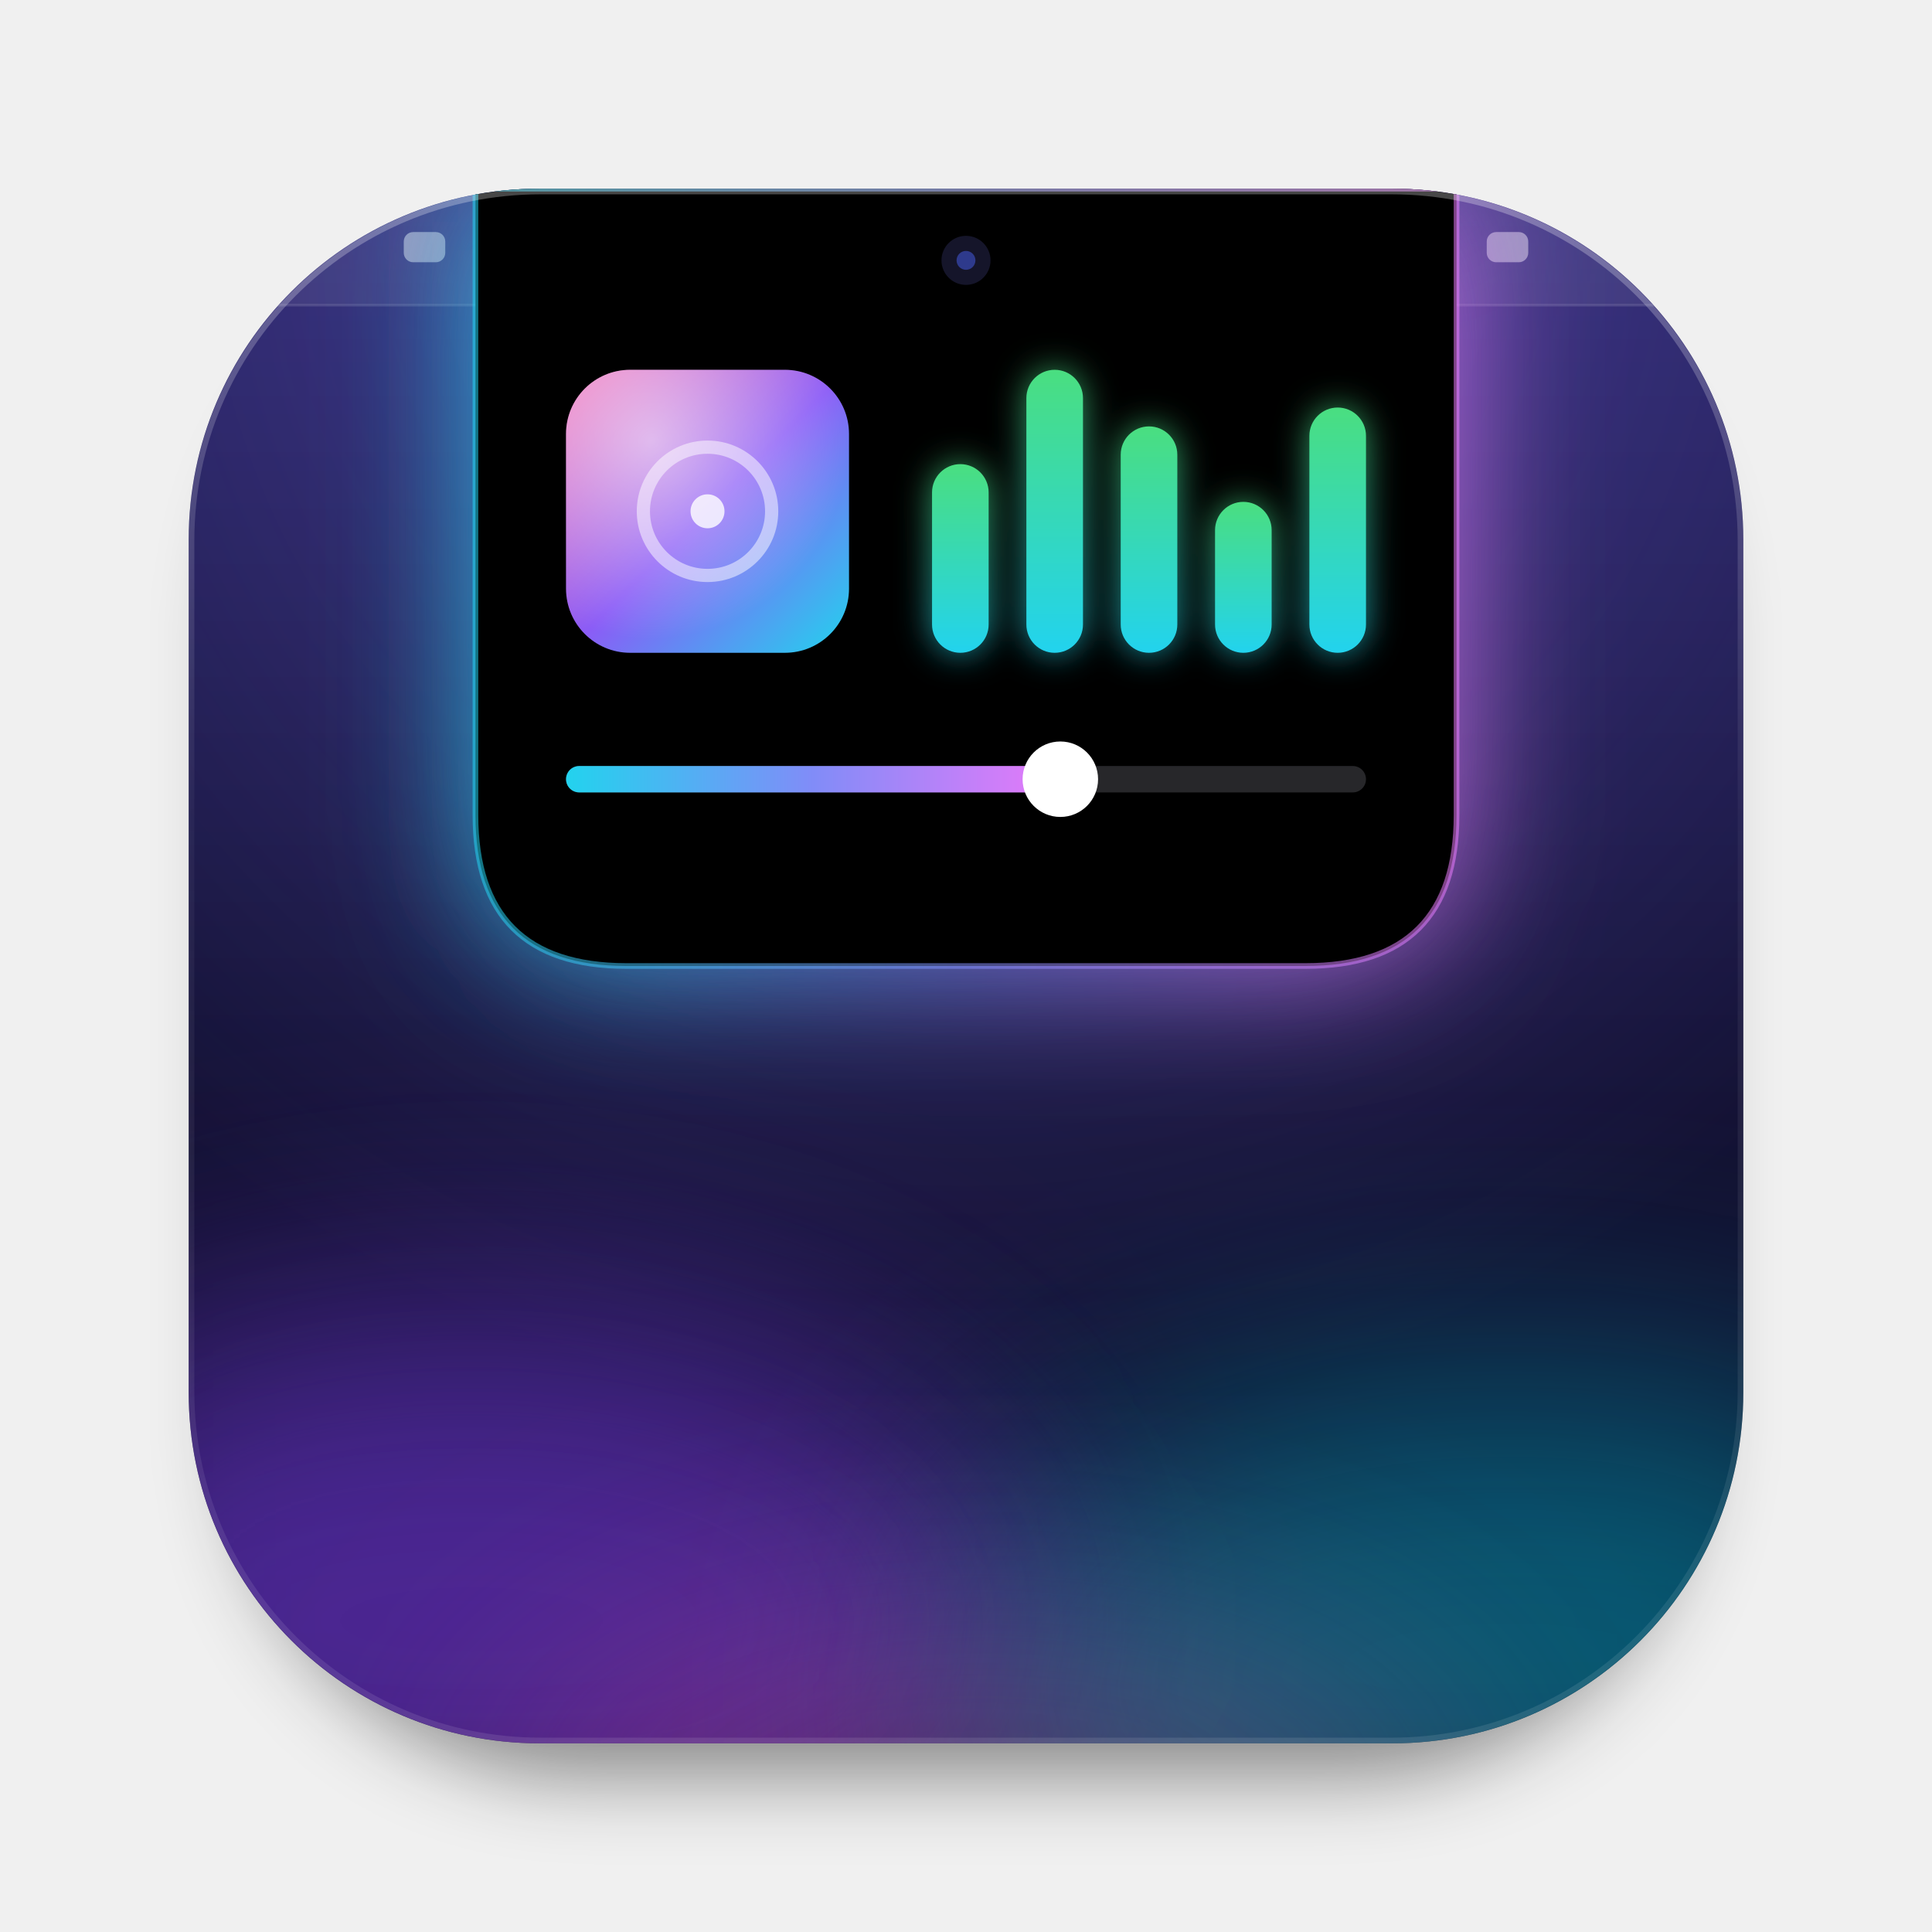
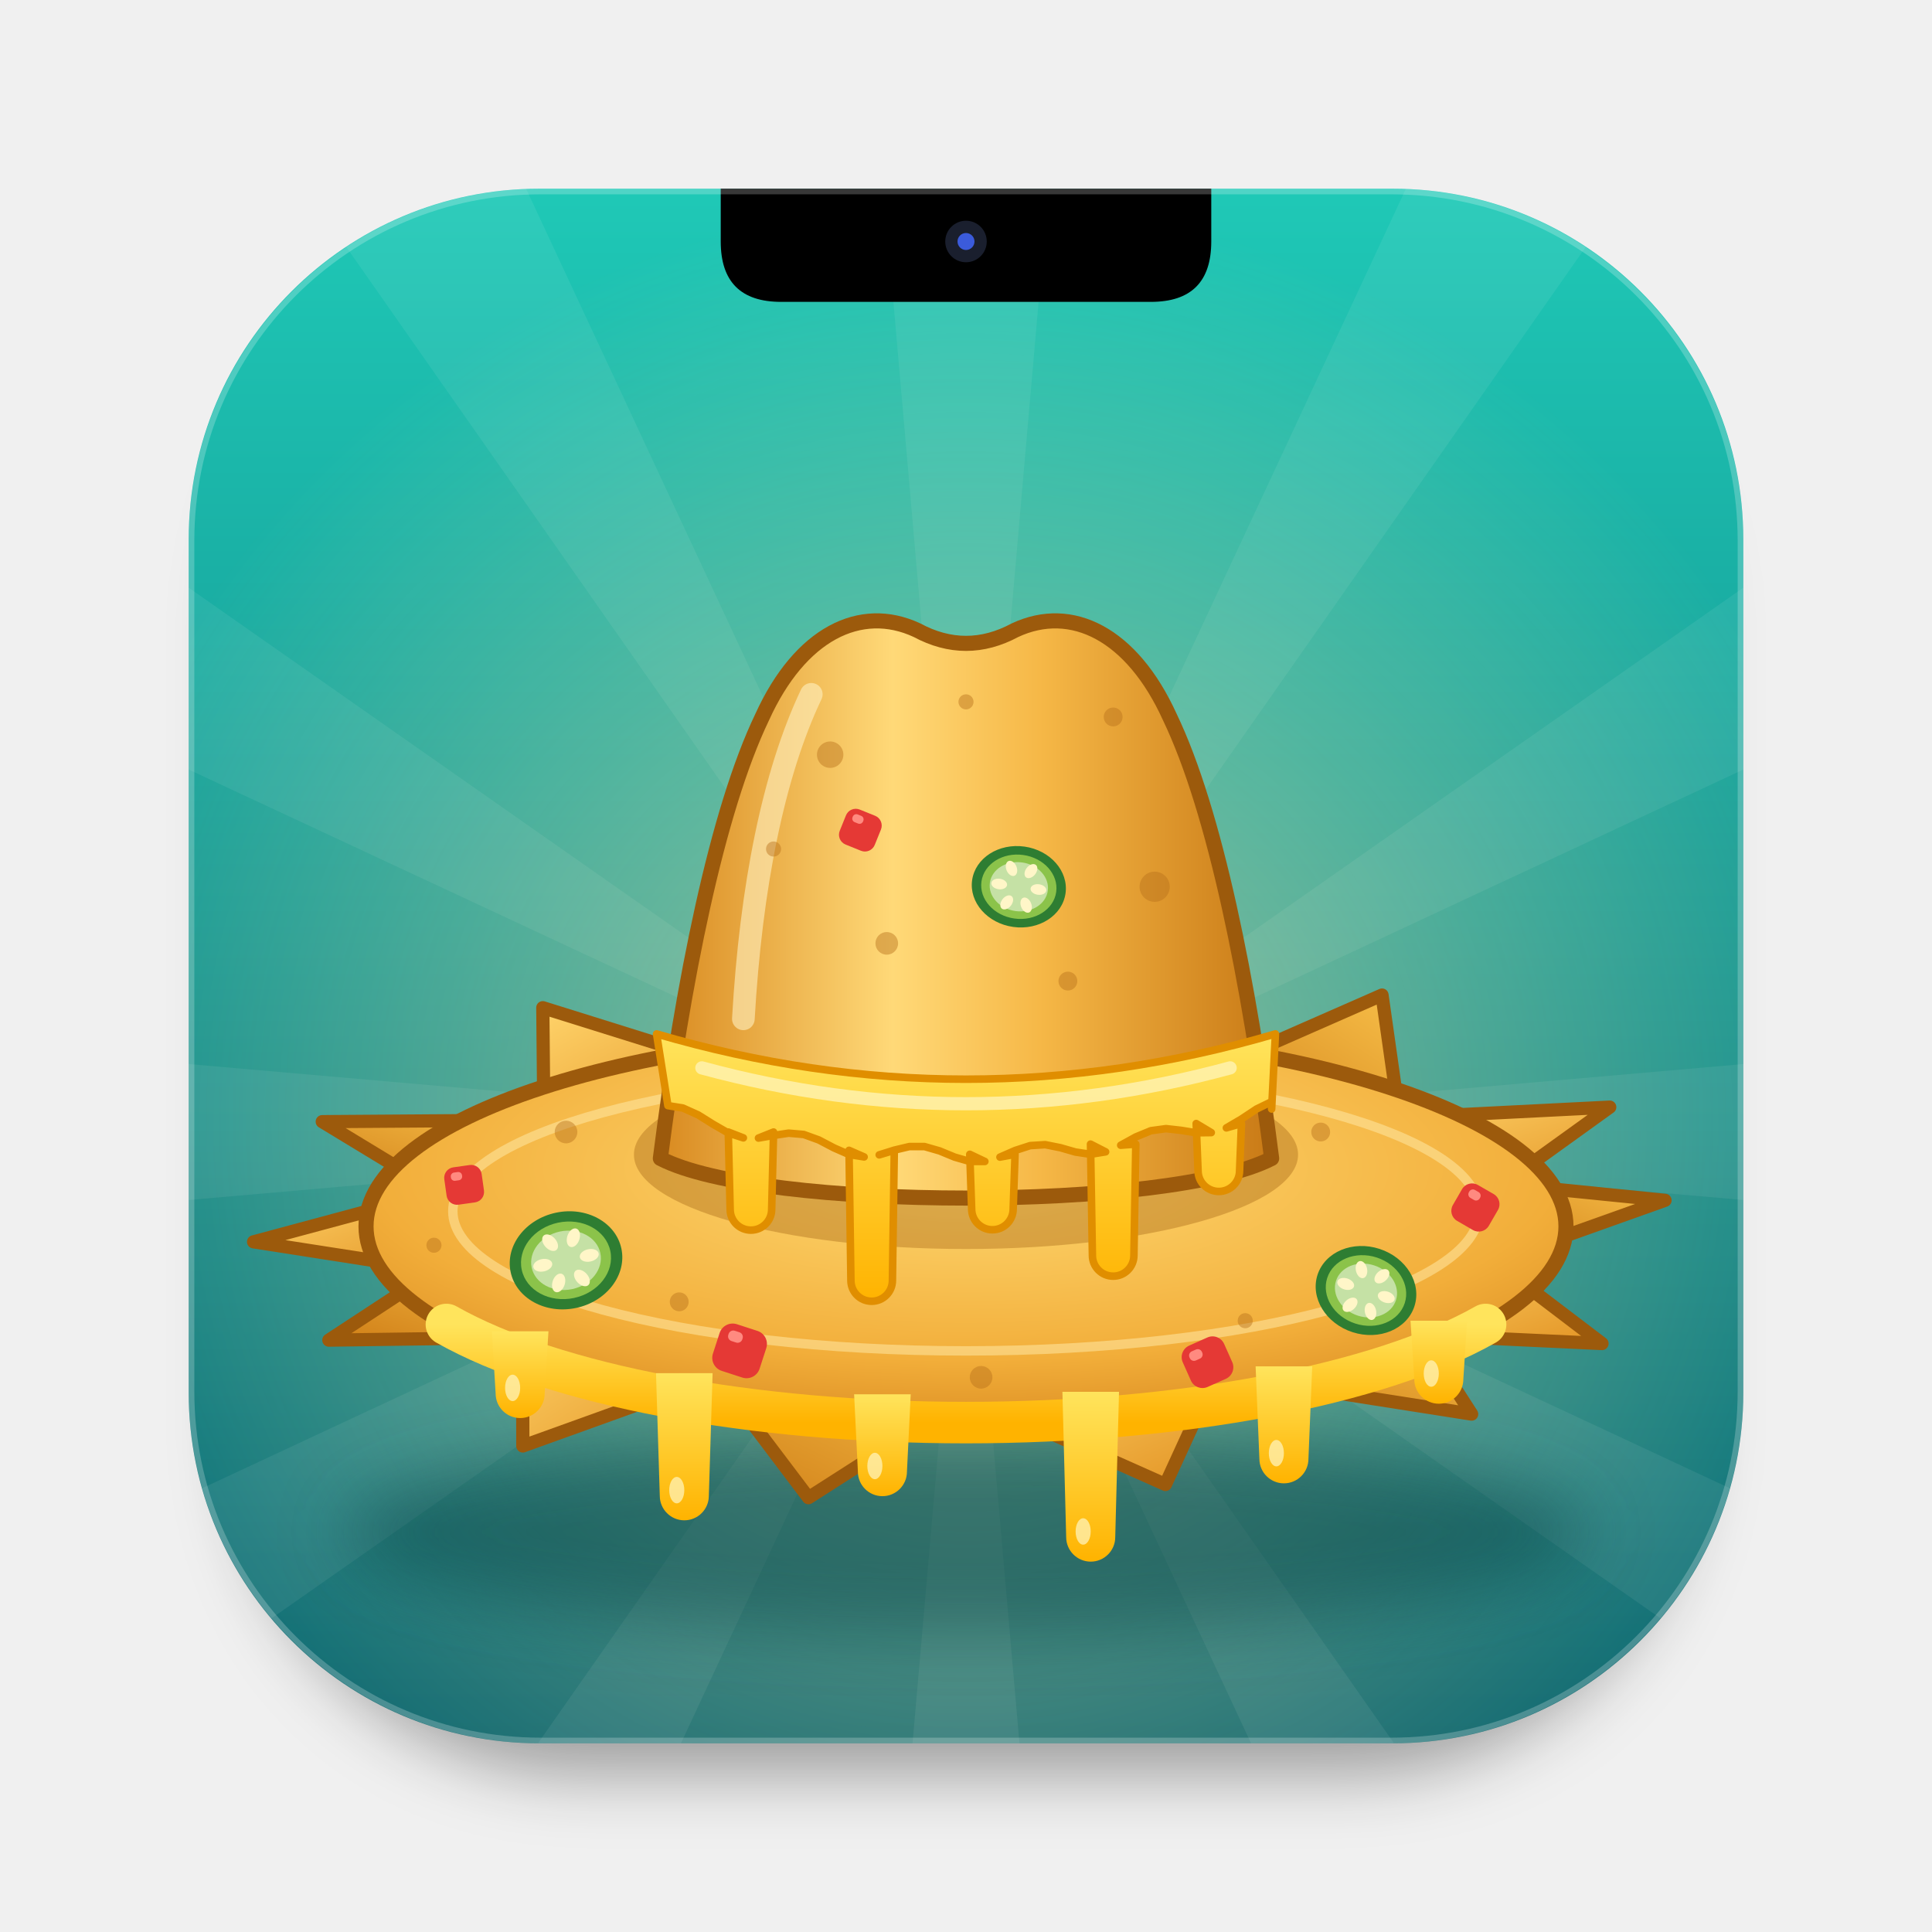
<svg xmlns="http://www.w3.org/2000/svg" width="1024" height="1024" viewBox="0 0 1024 1024">
  <defs>
-     <linearGradient id="body" x1="0" y1="0" x2="0" y2="1">
-       <stop offset="0" stop-color="#262163" />
-       <stop offset="0.55" stop-color="#141236" />
-       <stop offset="1" stop-color="#0A0B1E" />
+     <linearGradient id="bg" x1="0" y1="0" x2="0" y2="1">
+       <stop offset="0" stop-color="#1FC8B6" />
+       <stop offset="1" stop-color="#0A6670" />
    </linearGradient>
-     <radialGradient id="sheen" cx="0.5" cy="0" r="0.8">
-       <stop offset="0" stop-color="#8B7CFF" stop-opacity="0.35" />
-       <stop offset="1" stop-color="#8B7CFF" stop-opacity="0" />
+     <radialGradient id="sun" cx="0.5" cy="0.6" r="0.6">
+       <stop offset="0" stop-color="#FFE9A8" stop-opacity=".55" />
+       <stop offset="1" stop-color="#FFE9A8" stop-opacity="0" />
    </radialGradient>
-     <linearGradient id="rim" x1="0" y1="0" x2="0" y2="1">
-       <stop offset="0" stop-color="#FFFFFF" stop-opacity="0.28" />
-       <stop offset="0.4" stop-color="#FFFFFF" stop-opacity="0.04" />
-       <stop offset="1" stop-color="#FFFFFF" stop-opacity="0.10" />
+     <linearGradient id="chipA" x1="0" y1="0" x2="1" y2="1">
+       <stop offset="0" stop-color="#FFD36A" />
+       <stop offset="1" stop-color="#E39424" />
    </linearGradient>
-     <linearGradient id="accent" x1="0" y1="0" x2="1" y2="0">
-       <stop offset="0" stop-color="#22D3EE" />
-       <stop offset="0.5" stop-color="#818CF8" />
-       <stop offset="1" stop-color="#E879F9" />
+     <linearGradient id="chipB" x1="1" y1="0" x2="0" y2="1">
+       <stop offset="0" stop-color="#F7BE48" />
+       <stop offset="1" stop-color="#D07F17" />
    </linearGradient>
-     <linearGradient id="bars" x1="0" y1="1" x2="0" y2="0">
-       <stop offset="0" stop-color="#22D3EE" />
-       <stop offset="1" stop-color="#4ADE80" />
+     <radialGradient id="brim" cx="0.5" cy="0.35" r="0.7">
+       <stop offset="0" stop-color="#FFDA74" />
+       <stop offset=".7" stop-color="#F2AE3A" />
+       <stop offset="1" stop-color="#D98A20" />
+     </radialGradient>
+     <linearGradient id="crown" x1="0" y1="0" x2="1" y2="0">
+       <stop offset="0" stop-color="#D98A20" />
+       <stop offset=".38" stop-color="#FFD978" />
+       <stop offset=".62" stop-color="#F6B847" />
+       <stop offset="1" stop-color="#C97A16" />
    </linearGradient>
-     <linearGradient id="art" x1="0" y1="0" x2="1" y2="1">
-       <stop offset="0" stop-color="#F472B6" />
-       <stop offset="0.5" stop-color="#8B5CF6" />
-       <stop offset="1" stop-color="#22D3EE" />
+     <linearGradient id="cheese" x1="0" y1="0" x2="0" y2="1">
+       <stop offset="0" stop-color="#FFE45C" />
+       <stop offset="1" stop-color="#FFB300" />
    </linearGradient>
-     <radialGradient id="artShine" cx="0.3" cy="0.25" r="0.7">
-       <stop offset="0" stop-color="#FFFFFF" stop-opacity="0.55" />
-       <stop offset="1" stop-color="#FFFFFF" stop-opacity="0" />
-     </radialGradient>
-     <clipPath id="squircle">
+     <clipPath id="sq">
      <rect x="100" y="100" width="824" height="824" rx="186" />
    </clipPath>
-     <filter id="shadow" x="-20%" y="-20%" width="140%" height="150%">
-       <feGaussianBlur stdDeviation="22" />
-     </filter>
-     <filter id="glow" x="-50%" y="-50%" width="200%" height="200%">
-       <feGaussianBlur stdDeviation="38" />
-     </filter>
-     <filter id="soft" x="-50%" y="-50%" width="200%" height="200%">
-       <feGaussianBlur stdDeviation="70" />
-     </filter>
-     <filter id="barGlow" x="-100%" y="-100%" width="300%" height="300%">
-       <feGaussianBlur stdDeviation="9" />
+     <filter id="blur" x="-30%" y="-30%" width="160%" height="160%">
+       <feGaussianBlur stdDeviation="18" />
    </filter>
  </defs>
-   <rect x="128" y="150" width="768" height="790" rx="180" fill="#000" opacity="0.45" filter="url(#shadow)" />
-   <g clip-path="url(#squircle)">
-     <rect x="100" y="100" width="824" height="824" fill="url(#body)" />
-     <rect x="100" y="100" width="824" height="824" fill="url(#sheen)" />
-     <ellipse cx="250" cy="860" rx="300" ry="170" fill="#7C3AED" opacity="0.55" filter="url(#soft)" />
-     <ellipse cx="800" cy="900" rx="300" ry="170" fill="#06B6D4" opacity="0.45" filter="url(#soft)" />
-     <ellipse cx="520" cy="980" rx="260" ry="120" fill="#EC4899" opacity="0.30" filter="url(#soft)" />
-     <rect x="100" y="100" width="824" height="62" fill="#FFFFFF" opacity="0.07" />
-     <rect x="100" y="161" width="824" height="1.5" fill="#FFFFFF" opacity="0.10" />
-     <rect x="214" y="123" width="22" height="16" rx="5" fill="#FFFFFF" opacity="0.45" />
-     <rect x="788" y="123" width="22" height="16" rx="5" fill="#FFFFFF" opacity="0.45" />
-     <path d="M 252 100 H 772 V 432 Q 772 512 692 512 H 332 Q 252 512 252 432 Z" fill="url(#accent)" opacity="0.85" filter="url(#glow)" />
-     <path d="M 252 100 H 772 V 432 Q 772 512 692 512 H 332 Q 252 512 252 432 Z" fill="#000" />
-     <path d="M 252 100 H 772 V 432 Q 772 512 692 512 H 332 Q 252 512 252 432 Z" fill="none" stroke="url(#accent)" stroke-opacity="0.55" stroke-width="3" />
-     <circle cx="512" cy="138" r="13" fill="#15152A" />
-     <circle cx="512" cy="138" r="5" fill="#2E3A8C" />
-     <rect x="300" y="196" width="150" height="150" rx="34" fill="url(#art)" />
-     <rect x="300" y="196" width="150" height="150" rx="34" fill="url(#artShine)" />
-     <circle cx="375" cy="271" r="34" fill="none" stroke="#FFFFFF" stroke-opacity="0.5" stroke-width="7" />
-     <circle cx="375" cy="271" r="9" fill="#FFFFFF" fill-opacity="0.8" />
-     <g filter="url(#barGlow)" opacity="0.7">
-       <rect x="494" y="246" width="30" height="100" rx="15" fill="url(#bars)" />
-       <rect x="544" y="196" width="30" height="150" rx="15" fill="url(#bars)" />
-       <rect x="594" y="226" width="30" height="120" rx="15" fill="url(#bars)" />
-       <rect x="644" y="266" width="30" height="80" rx="15" fill="url(#bars)" />
-       <rect x="694" y="216" width="30" height="130" rx="15" fill="url(#bars)" />
+   <rect x="128" y="150" width="768" height="790" rx="180" fill="#000" opacity=".35" filter="url(#blur)" />
+   <g clip-path="url(#sq)">
+     <rect x="100" y="100" width="824" height="824" fill="url(#bg)" />
+     <g fill="#FFFFFF" opacity=".07">
+       <path d="M512 600 L1408.6 521.6 L1408.6 678.4 Z" />
+       <path d="M512 600 L1327.7 980.4 L1249.2 1116.2 Z" />
+       <path d="M512 600 L1028.2 1337.2 L892.4 1415.7 Z" />
+       <path d="M512 600 L590.4 1496.6 L433.6 1496.6 Z" />
+       <path d="M512 600 L131.6 1415.7 L-4.2 1337.2 Z" />
+       <path d="M512 600 L-225.2 1116.2 L-303.7 980.4 Z" />
+       <path d="M512 600 L-384.6 678.4 L-384.6 521.6 Z" />
+       <path d="M512 600 L-303.7 219.6 L-225.2 83.8 Z" />
+       <path d="M512 600 L-4.2 -137.2 L131.6 -215.7 Z" />
+       <path d="M512 600 L433.6 -296.6 L590.4 -296.6 Z" />
+       <path d="M512 600 L892.4 -215.7 L1028.2 -137.2 Z" />
+       <path d="M512 600 L1249.2 83.8 L1327.7 219.6 Z" />
    </g>
-     <rect x="494" y="246" width="30" height="100" rx="15" fill="url(#bars)" />
-     <rect x="544" y="196" width="30" height="150" rx="15" fill="url(#bars)" />
-     <rect x="594" y="226" width="30" height="120" rx="15" fill="url(#bars)" />
-     <rect x="644" y="266" width="30" height="80" rx="15" fill="url(#bars)" />
-     <rect x="694" y="216" width="30" height="130" rx="15" fill="url(#bars)" />
-     <rect x="300" y="406" width="424" height="14" rx="7" fill="#27272A" />
-     <rect x="300" y="406" width="262" height="14" rx="7" fill="url(#accent)" />
-     <circle cx="562" cy="413" r="20" fill="#FFFFFF" />
-     <rect x="101.5" y="101.5" width="821" height="821" rx="185" fill="none" stroke="url(#rim)" stroke-width="3" />
+     <rect x="100" y="100" width="824" height="824" fill="url(#sun)" />
+     <path d="M382 100 H642 V128 Q642 160 610 160 H414 Q382 160 382 128 Z" fill="#000" />
+     <circle cx="512" cy="128" r="11" fill="#1A1F2E" />
+     <circle cx="512" cy="128" r="4.5" fill="#3B5BDB" />
+     <ellipse cx="512" cy="812" rx="330" ry="54" fill="#053C42" opacity=".45" filter="url(#blur)" />
+     <g stroke="#9C5A0C" stroke-width="7" stroke-linejoin="round">
+       <path d="M493.9 564.2 L610.3 508.3 L637.0 572.9 Z" fill="url(#chipA)" />
+       <path d="M379.0 574.2 L439.7 503.1 L521.2 564.0 Z" fill="url(#chipB)" />
+       <path d="M288.3 597.6 L287.7 534.1 L404.1 570.5 Z" fill="url(#chipA)" />
+       <path d="M630.9 572.0 L732.5 527.4 L742.9 600.6 Z" fill="url(#chipB)" />
+       <path d="M724.2 593.3 L853.2 586.8 L788.6 633.3 Z" fill="url(#chipA)" />
+       <path d="M235.2 633.6 L170.8 594.5 L299.2 593.6 Z" fill="url(#chipB)" />
+       <path d="M783.0 626.2 L882.5 636.2 L785.7 670.7 Z" fill="url(#chipB)" />
+       <path d="M242.2 675.0 L134.4 658.2 L237.3 630.5 Z" fill="url(#chipA)" />
+       <path d="M788.9 666.3 L849.1 712.1 L725.1 706.3 Z" fill="url(#chipA)" />
+       <path d="M305.3 708.5 L174.3 710.3 L237.1 669.1 Z" fill="url(#chipB)" />
+       <path d="M386.5 727.0 L277.1 766.4 L277.0 697.6 Z" fill="url(#chipA)" />
+       <path d="M746.7 697.7 L780.0 749.5 L637.2 727.1 Z" fill="url(#chipB)" />
+       <path d="M518.8 736.0 L428.5 793.8 L376.9 725.5 Z" fill="url(#chipB)" />
+       <path d="M645.7 725.7 L617.7 786.8 L503.7 736.0 Z" fill="url(#chipA)" />
+     </g>
+     <ellipse cx="512" cy="650" rx="318" ry="104" fill="url(#brim)" stroke="#9C5A0C" stroke-width="8" />
+     <ellipse cx="512" cy="642" rx="272" ry="74" fill="none" stroke="#FFE7A3" stroke-width="5" opacity=".55" />
+     <ellipse cx="512" cy="612" rx="176" ry="50" fill="#9C5A0C" opacity=".35" />
+     <path d="M350 614 C362 520 380 430 404 380 C424 336 456 320 486 334 Q512 348 538 334 C568 320 600 336 620 380 C644 430 662 520 674 614 C620 642 404 642 350 614 Z" fill="url(#crown)" stroke="#9C5A0C" stroke-width="8" stroke-linejoin="round" />
+     <path d="M430 368 C410 410 398 470 394 540" fill="none" stroke="#FFF0BF" stroke-width="12" stroke-linecap="round" opacity=".6" />
+     <circle cx="440.0" cy="400.0" r="7.0" fill="#B9701A" opacity=".45" />
+     <circle cx="590.0" cy="380.0" r="5.0" fill="#B9701A" opacity=".45" />
+     <circle cx="470.0" cy="500.0" r="6.0" fill="#B9701A" opacity=".45" />
+     <circle cx="612.0" cy="470.0" r="8.0" fill="#B9701A" opacity=".45" />
+     <circle cx="410.0" cy="450.0" r="4.0" fill="#B9701A" opacity=".45" />
+     <circle cx="512.0" cy="372.0" r="4.0" fill="#B9701A" opacity=".45" />
+     <circle cx="566.0" cy="520.0" r="5.0" fill="#B9701A" opacity=".45" />
+     <circle cx="300.0" cy="600.0" r="6.0" fill="#B9701A" opacity=".45" />
+     <circle cx="700.0" cy="600.0" r="5.0" fill="#B9701A" opacity=".45" />
+     <circle cx="660.0" cy="700.0" r="4.0" fill="#B9701A" opacity=".45" />
+     <circle cx="360.0" cy="690.0" r="5.0" fill="#B9701A" opacity=".45" />
+     <circle cx="520.0" cy="730.0" r="6.0" fill="#B9701A" opacity=".45" />
+     <circle cx="230.0" cy="660.0" r="4.0" fill="#B9701A" opacity=".45" />
+     <path d="M348 548 Q512 596 676 548 L674 587.8 L674 583.9 L666 587.8 L658 593.1 L650 597.8 L658 595.5 L657 620.5 A11 11 0 0 1 635 620.5 L634 595.5 L642 600.3 L634 600.4 L626 599.1 L618 598.2 L610 599.3 L602 602.6 L594 607.0 L602 606.4 L601 665.4 A11 11 0 0 1 579 665.4 L578 606.4 L586 610.5 L578 611.8 L570 610.6 L562 608.3 L554 606.7 L546 607.2 L538 609.8 L530 613.3 L538 611.8 L537 640.8 A11 11 0 0 1 515 640.8 L514 611.8 L522 615.6 L514 615.6 L506 613.3 L498 610.0 L490 607.7 L482 607.7 L474 609.6 L466 612.1 L474 609.7 L473 678.7 A11 11 0 0 1 451 678.7 L450 609.7 L458 613.2 L450 611.9 L442 608.4 L434 604.2 L426 601.3 L418 600.6 L410 601.8 L402 603.2 L410 600.0 L409 641.0 A11 11 0 0 1 387 641.0 L386 600.0 L394 603.1 L386 600.5 L378 595.9 L370 590.9 L362 587.3 L354 586.0 Z" fill="url(#cheese)" stroke="#E08E00" stroke-width="4" stroke-linejoin="round" />
+     <path d="M372 566 Q512 604 652 566" fill="none" stroke="#FFF6C2" stroke-width="7" stroke-linecap="round" opacity=".7" />
+     <path d="M787.4 702.0 A318 104 0 0 1 236.6 702.0" fill="none" stroke="url(#cheese)" stroke-width="22" stroke-linecap="round" />
+     <path d="M665.5 724.2 L667.5 773.2 A13 13 0 0 0 693.5 773.2 L695.5 724.2 Z" fill="url(#cheese)" />
+     <ellipse cx="676.5" cy="770.2" rx="4" ry="7" fill="#FFF3B8" opacity=".75" />
+     <path d="M563.1 737.7 L565.1 814.7 A13 13 0 0 0 591.1 814.7 L593.1 737.7 Z" fill="url(#cheese)" />
+     <ellipse cx="574.1" cy="811.7" rx="4" ry="7" fill="#FFF3B8" opacity=".75" />
+     <path d="M452.7 739.0 L454.7 780.0 A13 13 0 0 0 480.7 780.0 L482.7 739.0 Z" fill="url(#cheese)" />
+     <ellipse cx="463.7" cy="777.0" rx="4" ry="7" fill="#FFF3B8" opacity=".75" />
+     <path d="M347.7 727.8 L349.7 792.8 A13 13 0 0 0 375.7 792.8 L377.7 727.8 Z" fill="url(#cheese)" />
+     <ellipse cx="358.7" cy="789.8" rx="4" ry="7" fill="#FFF3B8" opacity=".75" />
+     <path d="M260.7 705.6 L262.7 738.6 A13 13 0 0 0 288.7 738.6 L290.7 705.6 Z" fill="url(#cheese)" />
+     <ellipse cx="271.7" cy="735.6" rx="4" ry="7" fill="#FFF3B8" opacity=".75" />
+     <path d="M747.6 700.0 L749.6 731.0 A13 13 0 0 0 775.6 731.0 L777.6 700.0 Z" fill="url(#cheese)" />
+     <ellipse cx="758.6" cy="728.0" rx="4" ry="7" fill="#FFF3B8" opacity=".75" />
+     <g transform="rotate(-12 300 668)">
+       <ellipse cx="300" cy="668" rx="30" ry="25.8" fill="#2E7D32" />
+       <ellipse cx="300" cy="668" rx="24.0" ry="20.4" fill="#8BC34A" />
+       <ellipse cx="300" cy="668" rx="18.6" ry="15.6" fill="#C5E1A5" />
+       <ellipse cx="312.6" cy="668.0" rx="3.3" ry="5.1" transform="rotate(90 312.6 668.0)" fill="#FFF6C8" />
+       <ellipse cx="306.3" cy="678.9" rx="3.3" ry="5.1" transform="rotate(150 306.3 678.9)" fill="#FFF6C8" />
+       <ellipse cx="293.7" cy="678.9" rx="3.3" ry="5.1" transform="rotate(210 293.7 678.9)" fill="#FFF6C8" />
+       <ellipse cx="287.4" cy="668.0" rx="3.3" ry="5.1" transform="rotate(270 287.4 668.0)" fill="#FFF6C8" />
+       <ellipse cx="293.7" cy="657.1" rx="3.3" ry="5.1" transform="rotate(330 293.7 657.1)" fill="#FFF6C8" />
+       <ellipse cx="306.3" cy="657.1" rx="3.3" ry="5.1" transform="rotate(390 306.3 657.1)" fill="#FFF6C8" />
+     </g>
+     <g transform="rotate(18 724 684)">
+       <ellipse cx="724" cy="684" rx="27" ry="23.2" fill="#2E7D32" />
+       <ellipse cx="724" cy="684" rx="21.6" ry="18.4" fill="#8BC34A" />
+       <ellipse cx="724" cy="684" rx="16.7" ry="14.0" fill="#C5E1A5" />
+       <ellipse cx="735.3" cy="684.0" rx="3.0" ry="4.6" transform="rotate(90 735.3 684.0)" fill="#FFF6C8" />
+       <ellipse cx="729.7" cy="693.8" rx="3.0" ry="4.6" transform="rotate(150 729.7 693.8)" fill="#FFF6C8" />
+       <ellipse cx="718.3" cy="693.8" rx="3.0" ry="4.6" transform="rotate(210 718.3 693.8)" fill="#FFF6C8" />
+       <ellipse cx="712.7" cy="684.0" rx="3.0" ry="4.6" transform="rotate(270 712.7 684.0)" fill="#FFF6C8" />
+       <ellipse cx="718.3" cy="674.2" rx="3.0" ry="4.6" transform="rotate(330 718.3 674.2)" fill="#FFF6C8" />
+       <ellipse cx="729.7" cy="674.2" rx="3.0" ry="4.6" transform="rotate(390 729.7 674.2)" fill="#FFF6C8" />
+     </g>
+     <g transform="rotate(8 540 470)">
+       <ellipse cx="540" cy="470" rx="25" ry="21.5" fill="#2E7D32" />
+       <ellipse cx="540" cy="470" rx="20.0" ry="17.0" fill="#8BC34A" />
+       <ellipse cx="540" cy="470" rx="15.5" ry="13.0" fill="#C5E1A5" />
+       <ellipse cx="550.5" cy="470.0" rx="2.8" ry="4.2" transform="rotate(90 550.5 470.0)" fill="#FFF6C8" />
+       <ellipse cx="545.2" cy="479.1" rx="2.8" ry="4.2" transform="rotate(150 545.2 479.1)" fill="#FFF6C8" />
+       <ellipse cx="534.8" cy="479.1" rx="2.8" ry="4.2" transform="rotate(210 534.8 479.1)" fill="#FFF6C8" />
+       <ellipse cx="529.5" cy="470.0" rx="2.8" ry="4.2" transform="rotate(270 529.5 470.0)" fill="#FFF6C8" />
+       <ellipse cx="534.8" cy="460.9" rx="2.8" ry="4.2" transform="rotate(330 534.8 460.9)" fill="#FFF6C8" />
+       <ellipse cx="545.2" cy="460.9" rx="2.8" ry="4.2" transform="rotate(390 545.2 460.9)" fill="#FFF6C8" />
+     </g>
+     <rect x="379.0" y="703.0" width="26" height="26" rx="7.28" fill="#E53935" transform="rotate(18 392 716)" />
+     <rect x="383.68" y="706.64" width="7.8" height="5.72" rx="2.6" fill="#FF8A80" transform="rotate(18 392 716)" />
+     <rect x="628.0" y="710.0" width="24" height="24" rx="6.72" fill="#E53935" transform="rotate(-24 640 722)" />
+     <rect x="632.32" y="713.36" width="7.2" height="5.28" rx="2.4" fill="#FF8A80" transform="rotate(-24 640 722)" />
+     <rect x="771.0" y="629.0" width="22" height="22" rx="6.16" fill="#E53935" transform="rotate(30 782 640)" />
+     <rect x="774.96" y="632.08" width="6.6" height="4.84" rx="2.2" fill="#FF8A80" transform="rotate(30 782 640)" />
+     <rect x="236.0" y="618.0" width="20" height="20" rx="5.6" fill="#E53935" transform="rotate(-8 246 628)" />
+     <rect x="239.6" y="620.8" width="6.0" height="4.4" rx="2.0" fill="#FF8A80" transform="rotate(-8 246 628)" />
+     <rect x="446.0" y="430.0" width="20" height="20" rx="5.6" fill="#E53935" transform="rotate(22 456 440)" />
+     <rect x="449.6" y="432.8" width="6.0" height="4.4" rx="2.0" fill="#FF8A80" transform="rotate(22 456 440)" />
+     <rect x="101.5" y="101.5" width="821" height="821" rx="185" fill="none" stroke="#FFFFFF" stroke-opacity=".22" stroke-width="3" />
  </g>
</svg>
